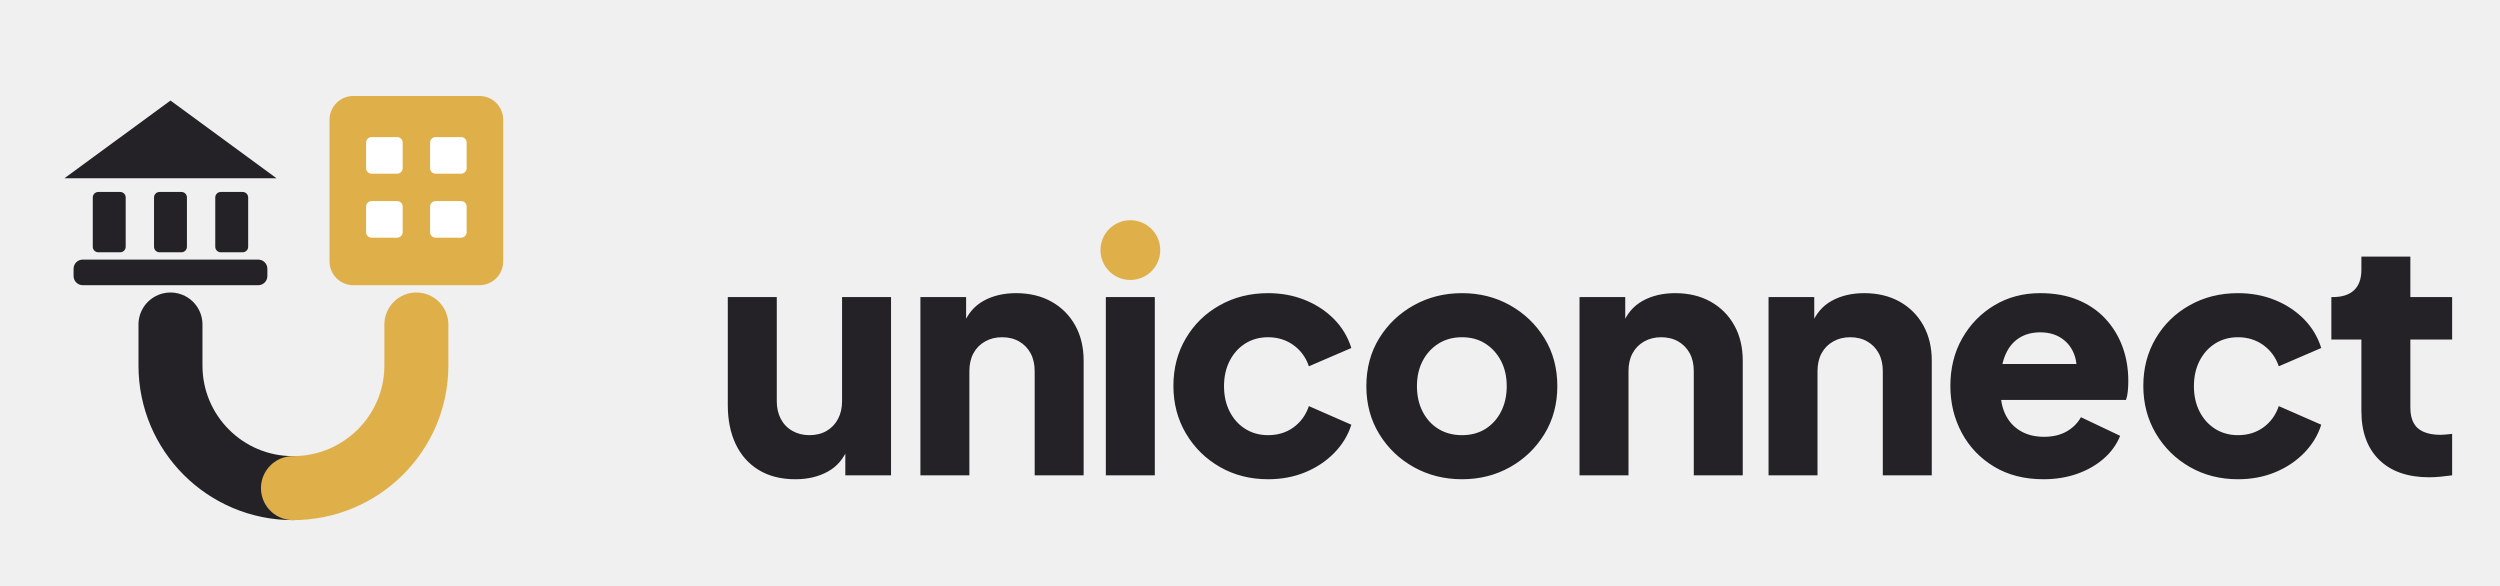
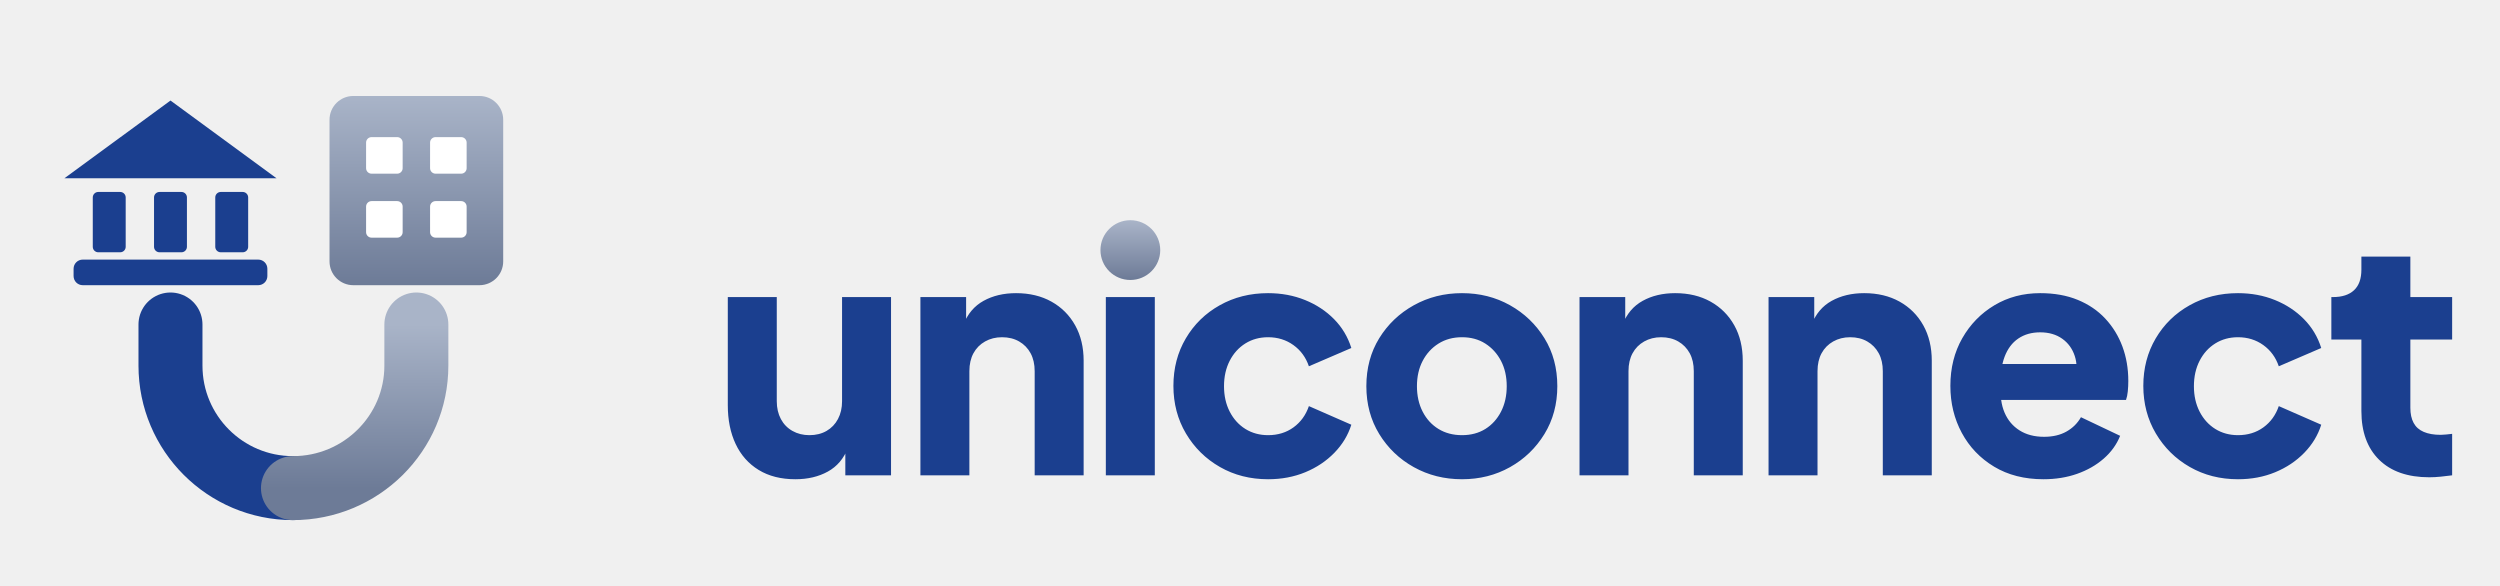
<svg xmlns="http://www.w3.org/2000/svg" width="1094" height="256" viewBox="0 0 273.4 64">
-   <path d="M7 19.5 L18.6 11 L30.2 19.5 Z" fill="#242127" />
-   <rect x="10.1" y="21" width="3.6" height="6.6" rx=".6" fill="#242127" />
-   <rect x="16.8" y="21" width="3.6" height="6.6" rx=".6" fill="#242127" />
-   <rect x="23.5" y="21" width="3.6" height="6.6" rx=".6" fill="#242127" />
-   <rect x="8" y="28.4" width="21.2" height="2.8" rx="1" fill="#242127" />
-   <rect x="36" y="10.5" width="19" height="20.7" rx="2.6" fill="#dfb04a" />
+   <defs>
+     <linearGradient id="silver" x1="0" y1="0" x2="0" y2="1">
+       <stop offset="0" stop-color="#a9b4c8" />
+       <stop offset="1" stop-color="#6d7b97" />
+     </linearGradient>
+   </defs>
+   <path d="M7 19.5 L18.6 11 L30.2 19.5 Z" fill="#1b3f8f" />
+   <rect x="10.1" y="21" width="3.6" height="6.6" rx=".6" fill="#1b3f8f" />
+   <rect x="16.8" y="21" width="3.6" height="6.6" rx=".6" fill="#1b3f8f" />
+   <rect x="23.5" y="21" width="3.6" height="6.6" rx=".6" fill="#1b3f8f" />
+   <rect x="8" y="28.4" width="21.2" height="2.8" rx="1" fill="#1b3f8f" />
+   <rect x="36" y="10.5" width="19" height="20.7" rx="2.6" fill="url(#silver)" />
  <g fill="#ffffff">
    <rect x="40" y="15" width="4" height="4" rx=".6" />
    <rect x="47" y="15" width="4" height="4" rx=".6" />
    <rect x="40" y="22" width="4" height="4" rx=".6" />
    <rect x="47" y="22" width="4" height="4" rx=".6" />
  </g>
-   <path d="M18.6 35.5 V40 A13.4 13.4 0 0 0 32 53.4" fill="none" stroke="#242127" stroke-width="7" stroke-linecap="round" />
-   <path d="M45.5 35.5 V40 A13.5 13.4 0 0 1 32 53.4" fill="none" stroke="#dfb04a" stroke-width="7" stroke-linecap="round" />
+   <path d="M18.6 35.5 V40 A13.4 13.4 0 0 0 32 53.4" fill="none" stroke="#1b3f8f" stroke-width="7" stroke-linecap="round" />
+   <path d="M45.5 35.5 V40 A13.5 13.4 0 0 1 32 53.4" fill="none" stroke="url(#silver)" stroke-width="7" stroke-linecap="round" />
  <g transform="translate(78 52)">
-     <path fill="#242127" d="M8.964 0.429Q6.607 0.429 4.946 -0.589Q3.286 -1.607 2.429 -3.429Q1.571 -5.25 1.571 -7.679V-19.5H6.929V-8.107Q6.929 -7.0 7.375 -6.161Q7.821 -5.321 8.643 -4.857Q9.464 -4.393 10.5 -4.393Q11.571 -4.393 12.375 -4.857Q13.179 -5.321 13.625 -6.161Q14.071 -7.0 14.071 -8.107V-19.5H19.429V0.0H14.429V-3.857L14.714 -3.0Q14.036 -1.25 12.518 -0.411Q11.0 0.429 8.964 0.429Z M22.643 0.0V-19.5H27.643V-15.643L27.357 -16.5Q28.036 -18.25 29.554 -19.089Q31.071 -19.929 33.107 -19.929Q35.321 -19.929 36.982 -19.0Q38.643 -18.071 39.571 -16.411Q40.5 -14.75 40.5 -12.536V0.0H35.143V-11.393Q35.143 -12.536 34.696 -13.357Q34.25 -14.179 33.446 -14.643Q32.643 -15.107 31.571 -15.107Q30.536 -15.107 29.714 -14.643Q28.893 -14.179 28.446 -13.357Q28.0 -12.536 28.0 -11.393V0.0Z M42.929 0.0V-19.5H48.286V0.0Z M60.679 0.429Q57.75 0.429 55.411 -0.911Q53.071 -2.25 51.696 -4.571Q50.321 -6.893 50.321 -9.786Q50.321 -12.679 51.679 -14.982Q53.036 -17.286 55.393 -18.607Q57.75 -19.929 60.679 -19.929Q62.857 -19.929 64.714 -19.179Q66.571 -18.429 67.893 -17.089Q69.214 -15.75 69.786 -13.929L65.143 -11.929Q64.643 -13.393 63.446 -14.25Q62.25 -15.107 60.679 -15.107Q59.286 -15.107 58.196 -14.429Q57.107 -13.75 56.482 -12.536Q55.857 -11.321 55.857 -9.75Q55.857 -8.179 56.482 -6.964Q57.107 -5.75 58.196 -5.071Q59.286 -4.393 60.679 -4.393Q62.286 -4.393 63.464 -5.25Q64.643 -6.107 65.143 -7.571L69.786 -5.536Q69.25 -3.821 67.929 -2.464Q66.607 -1.107 64.75 -0.339Q62.893 0.429 60.679 0.429Z M81.893 0.429Q79.0 0.429 76.625 -0.893Q74.25 -2.214 72.839 -4.518Q71.429 -6.821 71.429 -9.75Q71.429 -12.714 72.839 -15.0Q74.25 -17.286 76.625 -18.607Q79.0 -19.929 81.893 -19.929Q84.786 -19.929 87.143 -18.607Q89.5 -17.286 90.911 -15.0Q92.321 -12.714 92.321 -9.75Q92.321 -6.821 90.911 -4.518Q89.5 -2.214 87.143 -0.893Q84.786 0.429 81.893 0.429ZM81.893 -4.393Q83.357 -4.393 84.446 -5.071Q85.536 -5.75 86.161 -6.964Q86.786 -8.179 86.786 -9.75Q86.786 -11.321 86.161 -12.518Q85.536 -13.714 84.446 -14.411Q83.357 -15.107 81.893 -15.107Q80.429 -15.107 79.321 -14.411Q78.214 -13.714 77.589 -12.518Q76.964 -11.321 76.964 -9.75Q76.964 -8.179 77.589 -6.964Q78.214 -5.75 79.321 -5.071Q80.429 -4.393 81.893 -4.393Z M94.75 0.0V-19.5H99.75V-15.643L99.464 -16.5Q100.143 -18.25 101.661 -19.089Q103.179 -19.929 105.214 -19.929Q107.429 -19.929 109.089 -19.0Q110.75 -18.071 111.679 -16.411Q112.607 -14.75 112.607 -12.536V0.0H107.25V-11.393Q107.25 -12.536 106.804 -13.357Q106.357 -14.179 105.554 -14.643Q104.75 -15.107 103.679 -15.107Q102.643 -15.107 101.821 -14.643Q101 -14.179 100.554 -13.357Q100.107 -12.536 100.107 -11.393V0.0Z M115.429 0.0V-19.5H120.429V-15.643L120.143 -16.5Q120.821 -18.25 122.339 -19.089Q123.857 -19.929 125.893 -19.929Q128.107 -19.929 129.768 -19.0Q131.429 -18.071 132.357 -16.411Q133.286 -14.75 133.286 -12.536V0.0H127.929V-11.393Q127.929 -12.536 127.482 -13.357Q127.036 -14.179 126.232 -14.643Q125.429 -15.107 124.357 -15.107Q123.321 -15.107 122.5 -14.643Q121.679 -14.179 121.232 -13.357Q120.786 -12.536 120.786 -11.393V0.0Z M145.5 0.429Q142.393 0.429 140.107 -0.946Q137.821 -2.321 136.571 -4.643Q135.321 -6.964 135.321 -9.786Q135.321 -12.714 136.625 -15.0Q137.929 -17.286 140.143 -18.607Q142.357 -19.929 145.143 -19.929Q147.464 -19.929 149.25 -19.196Q151.036 -18.464 152.268 -17.143Q153.5 -15.821 154.143 -14.089Q154.786 -12.357 154.786 -10.321Q154.786 -9.75 154.732 -9.196Q154.679 -8.643 154.536 -8.25H139.929V-12.179H151.5L148.964 -10.321Q149.321 -11.857 148.929 -13.054Q148.536 -14.25 147.554 -14.946Q146.571 -15.643 145.143 -15.643Q143.75 -15.643 142.75 -14.964Q141.75 -14.286 141.25 -12.964Q140.75 -11.643 140.857 -9.75Q140.714 -8.107 141.25 -6.857Q141.786 -5.607 142.893 -4.911Q144.0 -4.214 145.571 -4.214Q147.0 -4.214 148.018 -4.786Q149.036 -5.357 149.607 -6.357L153.893 -4.321Q153.321 -2.893 152.089 -1.821Q150.857 -0.75 149.179 -0.161Q147.5 0.429 145.5 0.429Z M166.786 0.429Q163.857 0.429 161.518 -0.911Q159.179 -2.25 157.804 -4.571Q156.429 -6.893 156.429 -9.786Q156.429 -12.679 157.786 -14.982Q159.143 -17.286 161.5 -18.607Q163.857 -19.929 166.786 -19.929Q168.964 -19.929 170.821 -19.179Q172.679 -18.429 174.0 -17.089Q175.321 -15.75 175.893 -13.929L171.25 -11.929Q170.75 -13.393 169.554 -14.25Q168.357 -15.107 166.786 -15.107Q165.393 -15.107 164.304 -14.429Q163.214 -13.75 162.589 -12.536Q161.964 -11.321 161.964 -9.75Q161.964 -8.179 162.589 -6.964Q163.214 -5.75 164.304 -5.071Q165.393 -4.393 166.786 -4.393Q168.393 -4.393 169.571 -5.25Q170.75 -6.107 171.25 -7.571L175.893 -5.536Q175.357 -3.821 174.036 -2.464Q172.714 -1.107 170.857 -0.339Q169.0 0.429 166.786 0.429Z M187.714 0.214Q184.179 0.214 182.232 -1.696Q180.286 -3.607 180.286 -7.036V-14.857H177.0V-19.5H177.179Q178.679 -19.5 179.482 -20.25Q180.286 -21.0 180.286 -22.5V-23.929H185.643V-19.5H190.214V-14.857H185.643V-7.393Q185.643 -6.393 186.0 -5.732Q186.357 -5.071 187.107 -4.75Q187.857 -4.429 188.964 -4.429Q189.214 -4.429 189.536 -4.464Q189.857 -4.5 190.214 -4.536V0.0Q189.679 0.071 189.0 0.143Q188.321 0.214 187.714 0.214Z" />
-     <circle cx="45.61" cy="-24.64" r="3.27" fill="#dfb04a" />
+     <path fill="#1b3f8f" d="M8.964 0.429Q6.607 0.429 4.946 -0.589Q3.286 -1.607 2.429 -3.429Q1.571 -5.25 1.571 -7.679V-19.5H6.929V-8.107Q6.929 -7.0 7.375 -6.161Q7.821 -5.321 8.643 -4.857Q9.464 -4.393 10.5 -4.393Q11.571 -4.393 12.375 -4.857Q13.179 -5.321 13.625 -6.161Q14.071 -7.0 14.071 -8.107V-19.5H19.429V0.0H14.429V-3.857L14.714 -3.0Q14.036 -1.25 12.518 -0.411Q11.0 0.429 8.964 0.429Z M22.643 0.0V-19.5H27.643V-15.643L27.357 -16.5Q28.036 -18.25 29.554 -19.089Q31.071 -19.929 33.107 -19.929Q35.321 -19.929 36.982 -19.0Q38.643 -18.071 39.571 -16.411Q40.5 -14.75 40.5 -12.536V0.0H35.143V-11.393Q35.143 -12.536 34.696 -13.357Q34.25 -14.179 33.446 -14.643Q32.643 -15.107 31.571 -15.107Q30.536 -15.107 29.714 -14.643Q28.893 -14.179 28.446 -13.357Q28.0 -12.536 28.0 -11.393V0.0Z M42.929 0.0V-19.5H48.286V0.0Z M60.679 0.429Q57.75 0.429 55.411 -0.911Q53.071 -2.25 51.696 -4.571Q50.321 -6.893 50.321 -9.786Q50.321 -12.679 51.679 -14.982Q53.036 -17.286 55.393 -18.607Q57.75 -19.929 60.679 -19.929Q62.857 -19.929 64.714 -19.179Q66.571 -18.429 67.893 -17.089Q69.214 -15.75 69.786 -13.929L65.143 -11.929Q64.643 -13.393 63.446 -14.25Q62.25 -15.107 60.679 -15.107Q59.286 -15.107 58.196 -14.429Q57.107 -13.75 56.482 -12.536Q55.857 -11.321 55.857 -9.75Q55.857 -8.179 56.482 -6.964Q57.107 -5.75 58.196 -5.071Q59.286 -4.393 60.679 -4.393Q62.286 -4.393 63.464 -5.25Q64.643 -6.107 65.143 -7.571L69.786 -5.536Q69.25 -3.821 67.929 -2.464Q66.607 -1.107 64.75 -0.339Q62.893 0.429 60.679 0.429Z M81.893 0.429Q79.0 0.429 76.625 -0.893Q74.25 -2.214 72.839 -4.518Q71.429 -6.821 71.429 -9.75Q71.429 -12.714 72.839 -15.0Q74.25 -17.286 76.625 -18.607Q79.0 -19.929 81.893 -19.929Q84.786 -19.929 87.143 -18.607Q89.5 -17.286 90.911 -15.0Q92.321 -12.714 92.321 -9.75Q92.321 -6.821 90.911 -4.518Q89.5 -2.214 87.143 -0.893Q84.786 0.429 81.893 0.429ZM81.893 -4.393Q83.357 -4.393 84.446 -5.071Q85.536 -5.75 86.161 -6.964Q86.786 -8.179 86.786 -9.75Q86.786 -11.321 86.161 -12.518Q85.536 -13.714 84.446 -14.411Q83.357 -15.107 81.893 -15.107Q80.429 -15.107 79.321 -14.411Q78.214 -13.714 77.589 -12.518Q76.964 -11.321 76.964 -9.75Q76.964 -8.179 77.589 -6.964Q78.214 -5.75 79.321 -5.071Q80.429 -4.393 81.893 -4.393Z M94.75 0.0V-19.5H99.75V-15.643L99.464 -16.5Q100.143 -18.25 101.661 -19.089Q103.179 -19.929 105.214 -19.929Q107.429 -19.929 109.089 -19.0Q110.75 -18.071 111.679 -16.411Q112.607 -14.75 112.607 -12.536V0.0H107.25V-11.393Q107.25 -12.536 106.804 -13.357Q106.357 -14.179 105.554 -14.643Q104.75 -15.107 103.679 -15.107Q102.643 -15.107 101.821 -14.643Q101 -14.179 100.554 -13.357Q100.107 -12.536 100.107 -11.393V0.0Z M115.429 0.0V-19.5H120.429V-15.643L120.143 -16.5Q120.821 -18.25 122.339 -19.089Q123.857 -19.929 125.893 -19.929Q128.107 -19.929 129.768 -19.0Q131.429 -18.071 132.357 -16.411Q133.286 -14.75 133.286 -12.536V0.0H127.929V-11.393Q127.929 -12.536 127.482 -13.357Q127.036 -14.179 126.232 -14.643Q125.429 -15.107 124.357 -15.107Q123.321 -15.107 122.5 -14.643Q121.679 -14.179 121.232 -13.357Q120.786 -12.536 120.786 -11.393V0.0Z M145.5 0.429Q142.393 0.429 140.107 -0.946Q137.821 -2.321 136.571 -4.643Q135.321 -6.964 135.321 -9.786Q135.321 -12.714 136.625 -15.0Q137.929 -17.286 140.143 -18.607Q142.357 -19.929 145.143 -19.929Q147.464 -19.929 149.25 -19.196Q151.036 -18.464 152.268 -17.143Q153.5 -15.821 154.143 -14.089Q154.786 -12.357 154.786 -10.321Q154.786 -9.75 154.732 -9.196Q154.679 -8.643 154.536 -8.25H139.929V-12.179H151.5L148.964 -10.321Q149.321 -11.857 148.929 -13.054Q148.536 -14.25 147.554 -14.946Q146.571 -15.643 145.143 -15.643Q143.75 -15.643 142.75 -14.964Q141.75 -14.286 141.25 -12.964Q140.75 -11.643 140.857 -9.75Q140.714 -8.107 141.25 -6.857Q141.786 -5.607 142.893 -4.911Q144.0 -4.214 145.571 -4.214Q147.0 -4.214 148.018 -4.786Q149.036 -5.357 149.607 -6.357L153.893 -4.321Q153.321 -2.893 152.089 -1.821Q150.857 -0.75 149.179 -0.161Q147.5 0.429 145.5 0.429Z M166.786 0.429Q163.857 0.429 161.518 -0.911Q159.179 -2.25 157.804 -4.571Q156.429 -6.893 156.429 -9.786Q156.429 -12.679 157.786 -14.982Q159.143 -17.286 161.5 -18.607Q163.857 -19.929 166.786 -19.929Q168.964 -19.929 170.821 -19.179Q172.679 -18.429 174.0 -17.089Q175.321 -15.75 175.893 -13.929L171.25 -11.929Q170.75 -13.393 169.554 -14.25Q168.357 -15.107 166.786 -15.107Q165.393 -15.107 164.304 -14.429Q163.214 -13.75 162.589 -12.536Q161.964 -11.321 161.964 -9.75Q161.964 -8.179 162.589 -6.964Q163.214 -5.75 164.304 -5.071Q165.393 -4.393 166.786 -4.393Q168.393 -4.393 169.571 -5.25Q170.75 -6.107 171.25 -7.571L175.893 -5.536Q175.357 -3.821 174.036 -2.464Q172.714 -1.107 170.857 -0.339Q169.0 0.429 166.786 0.429Z M187.714 0.214Q184.179 0.214 182.232 -1.696Q180.286 -3.607 180.286 -7.036V-14.857H177.0V-19.5H177.179Q178.679 -19.5 179.482 -20.25Q180.286 -21.0 180.286 -22.5V-23.929H185.643V-19.5H190.214V-14.857H185.643V-7.393Q185.643 -6.393 186.0 -5.732Q186.357 -5.071 187.107 -4.75Q187.857 -4.429 188.964 -4.429Q189.214 -4.429 189.536 -4.464Q189.857 -4.5 190.214 -4.536V0.0Q189.679 0.071 189.0 0.143Q188.321 0.214 187.714 0.214Z" />
+     <circle cx="45.61" cy="-24.64" r="3.27" fill="url(#silver)" />
  </g>
</svg>
